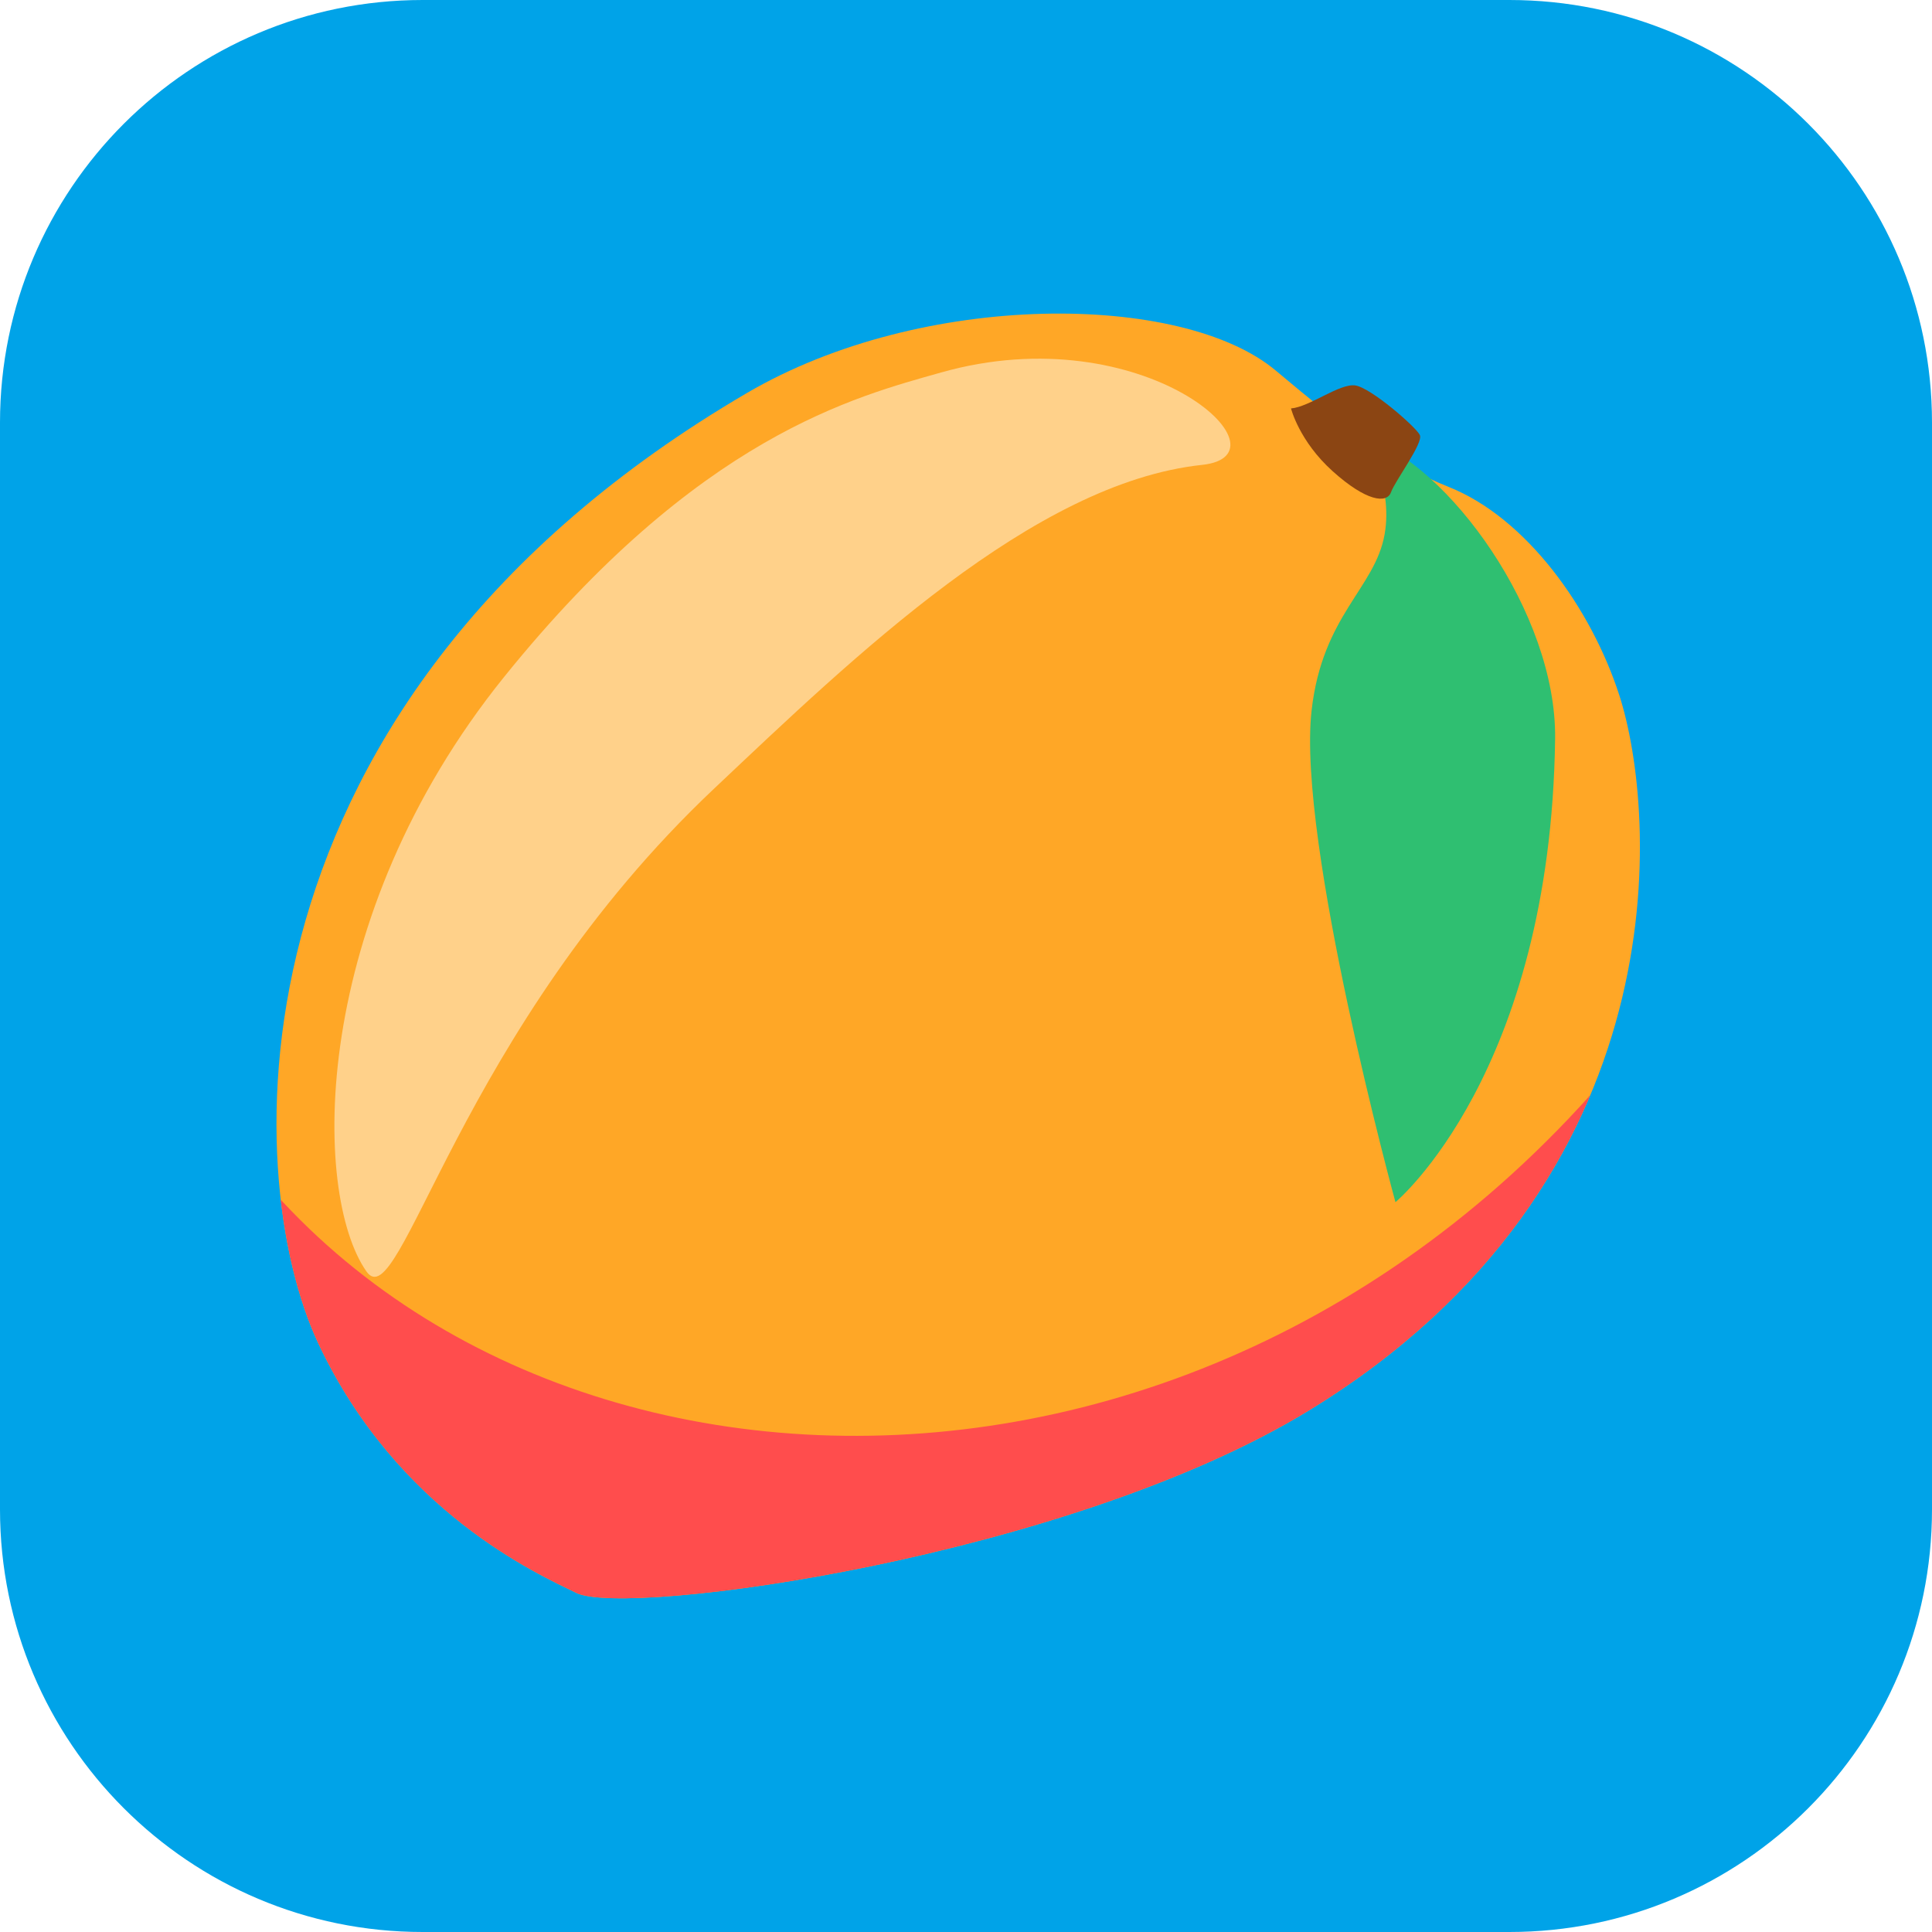
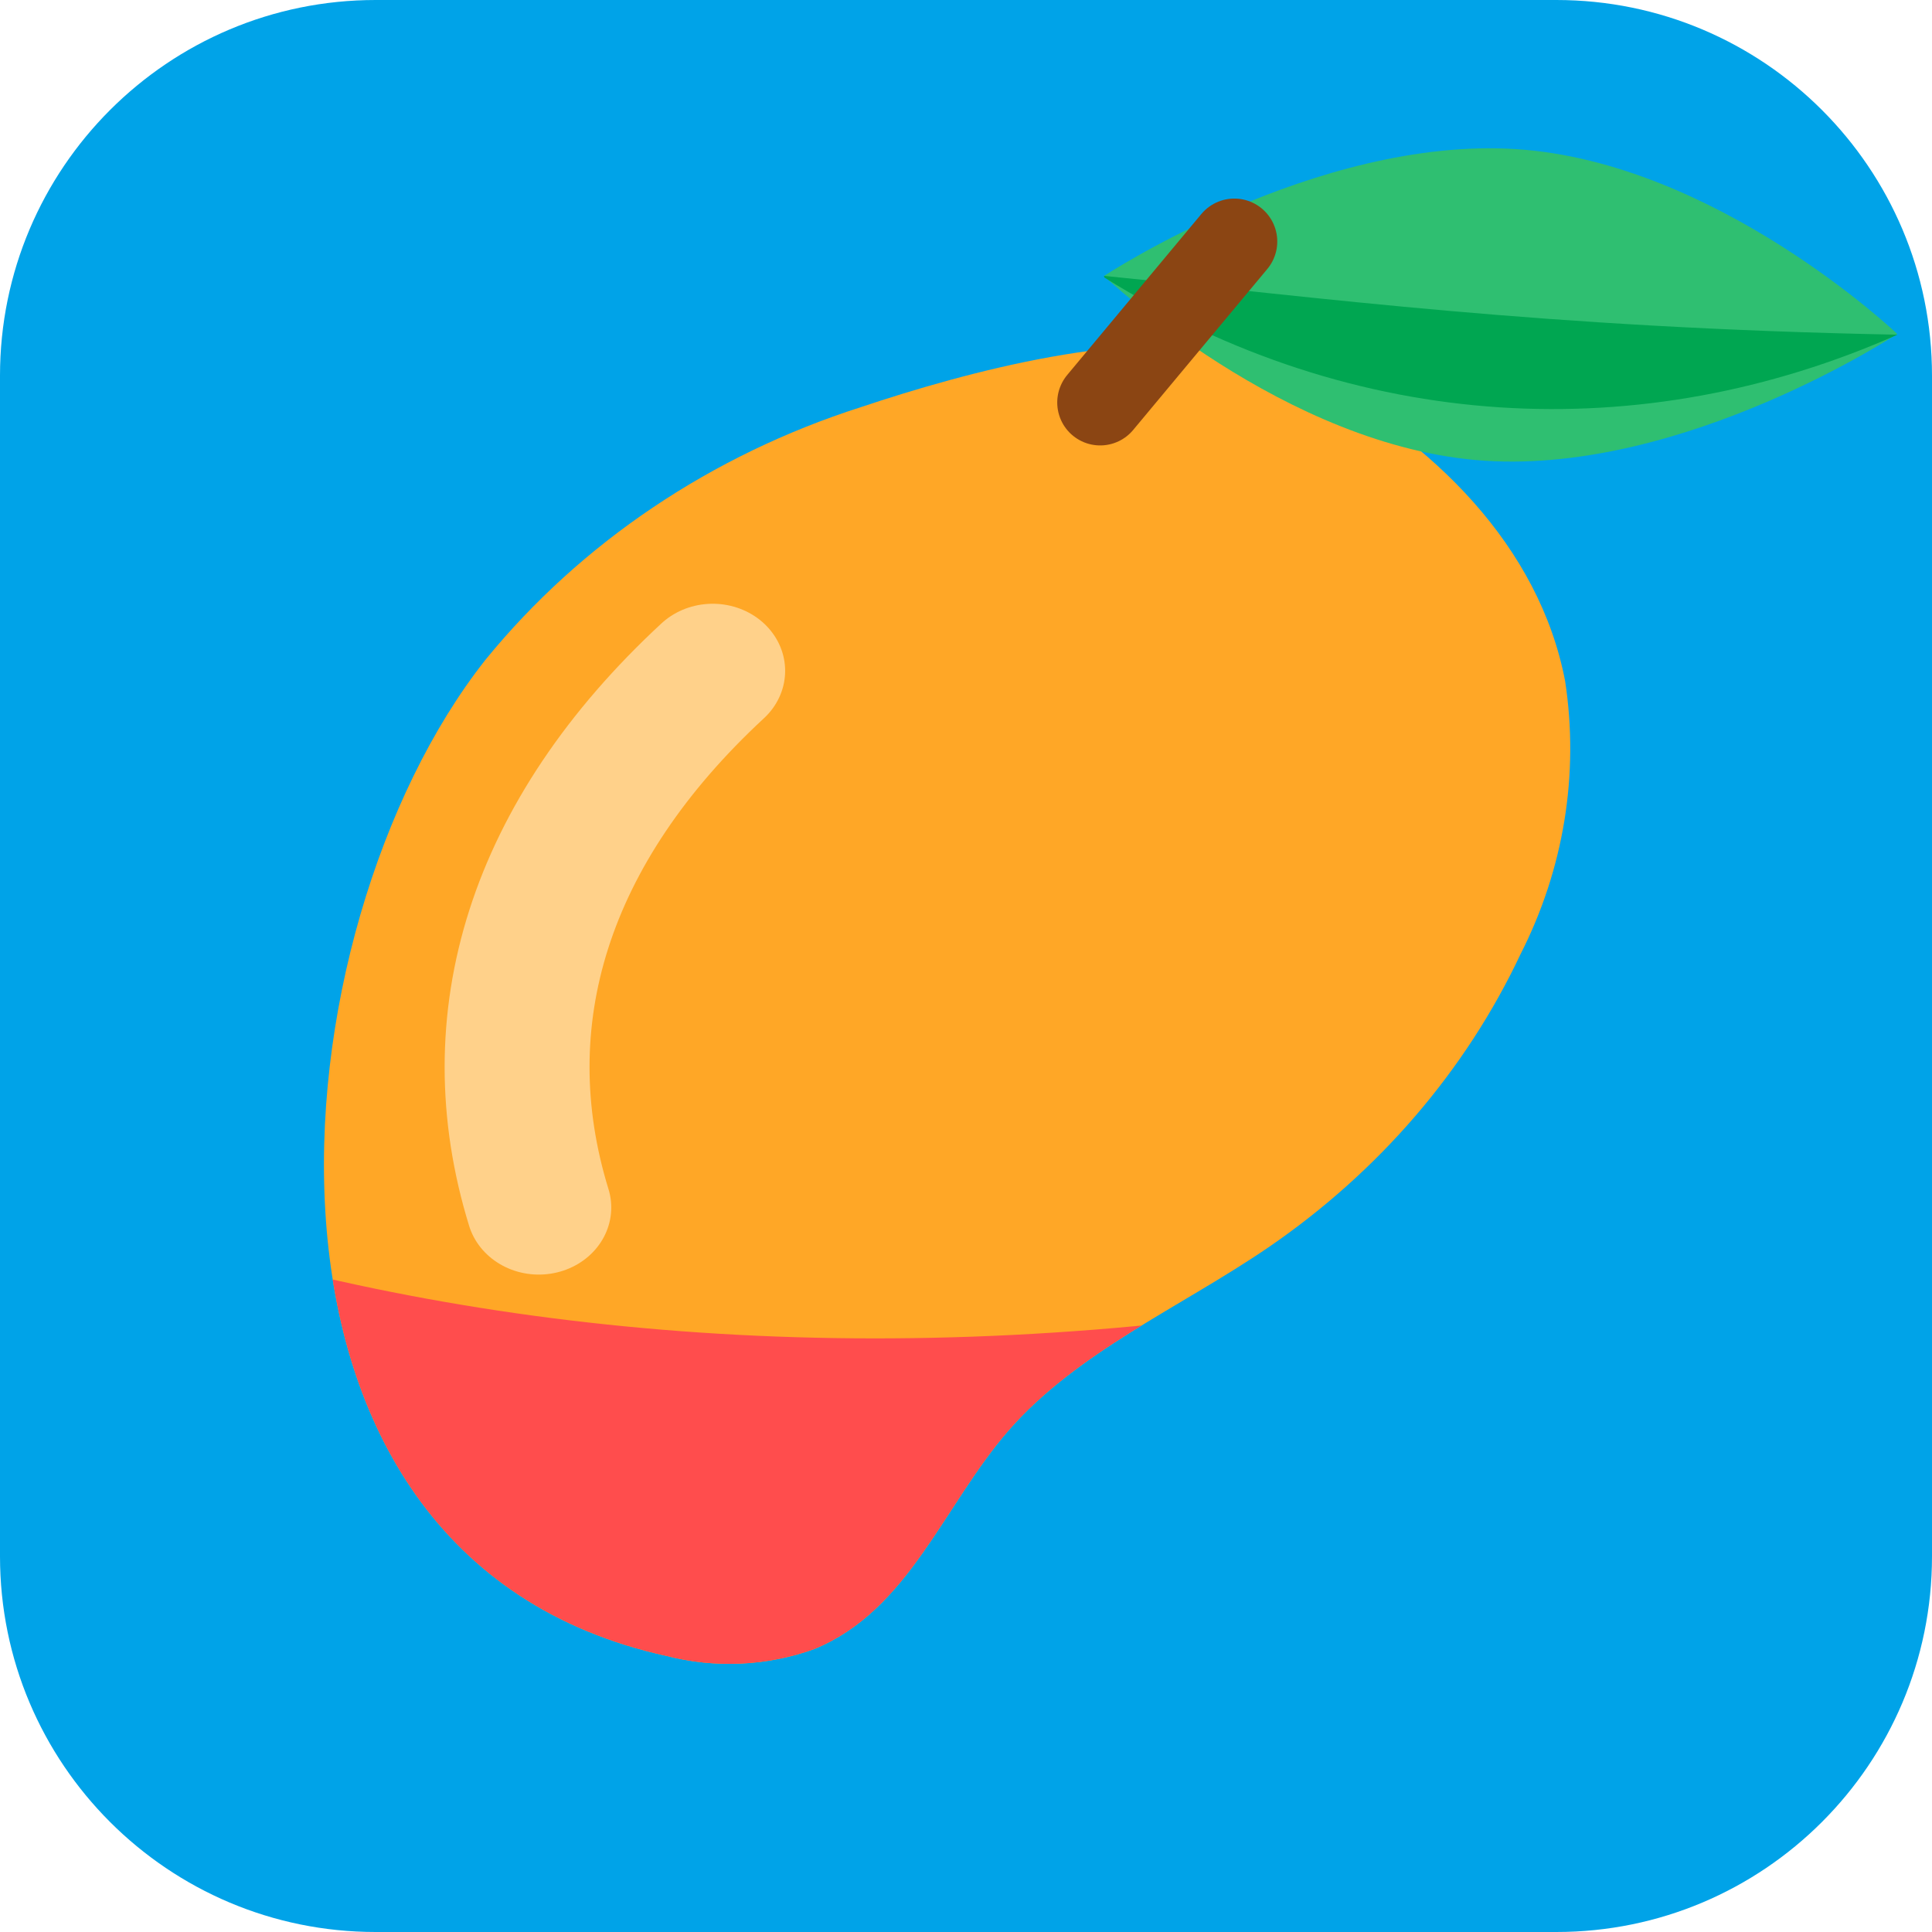
- <svg xmlns="http://www.w3.org/2000/svg" viewBox="0 0 64 64" role="img" aria-label="Mangos">
+ <svg xmlns="http://www.w3.org/2000/svg" viewBox="0 0 72 72" role="img" aria-label="Mangos">
  <defs>
    <clipPath id="fav-cuerpo">
-       <path d="M12.3 3.139c4.545-2.66 11.267-2.611 13.685-.58 1.617 1.358 2.942 2.401 4.474 3.011 2.022.804 3.692 3.154 4.415 5.384.981 3.023 1.68 12.579-8.029 18.516-6.233 3.812-17.656 5.363-18.961 4.723-.984-.483-4.621-2.09-6.675-6.453S-1.324 11.111 12.3 3.139z" />
+       <path d="M45.426,13.117a8.039,8.039,0,0,1,2.093.884c4.328,2.431,8.006,6.359,8.896,11.384A17.977,17.977,0,0,1,54.875,35.56a27.03,27.03,0,0,1-8.704,10.929c-3.037,2.24-6.604,3.892-8.971,6.831-2.237,2.778-3.439,6.702-6.704,8.139a8.077,8.077,0,0,1-5.088.253C9.702,57.984,11.861,34.58,19.147,24.605l.024-.032a27.44,27.44,0,0,1,12.937-9.398C35.821,13.832,41.442,12.209,45.426,13.117Z" />
    </clipPath>
  </defs>
-   <rect width="64" height="64" rx="14" fill="#00A3E8" />
-   <g transform="translate(9 9) scale(1.28)">
-     <path fill="#FFA726" d="M12.3 3.139c4.545-2.66 11.267-2.611 13.685-.58 1.617 1.358 2.942 2.401 4.474 3.011 2.022.804 3.692 3.154 4.415 5.384.981 3.023 1.68 12.579-8.029 18.516-6.233 3.812-17.656 5.363-18.961 4.723-.984-.483-4.621-2.09-6.675-6.453S-1.324 11.111 12.3 3.139z" />
+   <rect width="72" height="72" rx="14" fill="#00A3E8" />
+   <g transform="translate(-2.6 0) scale(1.08 1)">
+     <path fill="#FFA726" d="M45.426,13.117a8.039,8.039,0,0,1,2.093.884c4.328,2.431,8.006,6.359,8.896,11.384A17.977,17.977,0,0,1,54.875,35.56a27.03,27.03,0,0,1-8.704,10.929c-3.037,2.24-6.604,3.892-8.971,6.831-2.237,2.778-3.439,6.702-6.704,8.139a8.077,8.077,0,0,1-5.088.253C9.702,57.984,11.861,34.58,19.147,24.605l.024-.032a27.44,27.44,0,0,1,12.937-9.398C35.821,13.832,41.442,12.209,45.426,13.117Z" />
    <g clip-path="url(#fav-cuerpo)">
-       <path fill="#FF4D4D" d="M-2 21c7 12 27 13 38 -2v19h-40z" />
+       <path fill="#FF4D4D" d="M-5 40C15 52 45 55 80 38V80H-5Z" />
    </g>
-     <path fill="#FFD18A" d="M17.329 2.607C22.578 1.125 26.5 4.743 24.078 5c-4.359.463-9.015 4.969-12.625 8.375-6.625 6.25-8.125 13.75-9 12.5-1.424-2.034-1.468-9.148 3.561-15.386 5.029-6.238 9.104-7.257 11.315-7.882z" />
-     <path fill="#2FBF71" d="M28.271 4.278c2.174.697 4.987 4.564 4.944 7.811-.114 8.655-4.132 11.992-4.132 11.992s-2.551-9.325-2.171-12.719c.278-2.478 1.646-3.166 1.891-4.569.229-1.305-.532-2.515-.532-2.515z" />
-     <path fill="#8B4513" d="M26.38 3.539c.483-.039 1.259-.655 1.664-.595.405.06 1.573 1.078 1.67 1.283.097.205-.637 1.178-.746 1.48-.109.302-.64.239-1.51-.543-.869-.782-1.078-1.625-1.078-1.625z" />
+     <path d="M27 25C21 31 19 38 21 45" fill="none" stroke="#FFD18A" stroke-width="5" stroke-linecap="round" />
  </g>
+   <g transform="translate(41 15) scale(1.28) rotate(-14) translate(-41 -15)">
+     <path fill="#2FBF71" transform="translate(82 0) scale(-1 1)" d="M40,11.453s-3.899,6.133-9.468,7.905S18,18.676,18,18.676s3.899-6.133,9.468-7.905S40,11.453,40,11.453Z" />
+     <path fill="#00A651" transform="translate(82 0) scale(-1 1)" d="M40 11.45C34 13.6 28 16 18 18.7c8 1.4 16-1 22-7.2Z" />
+   </g>
+   <path d="M41 15 L46 9" fill="none" stroke="#8B4513" stroke-width="3.2" stroke-linecap="round" />
</svg>
